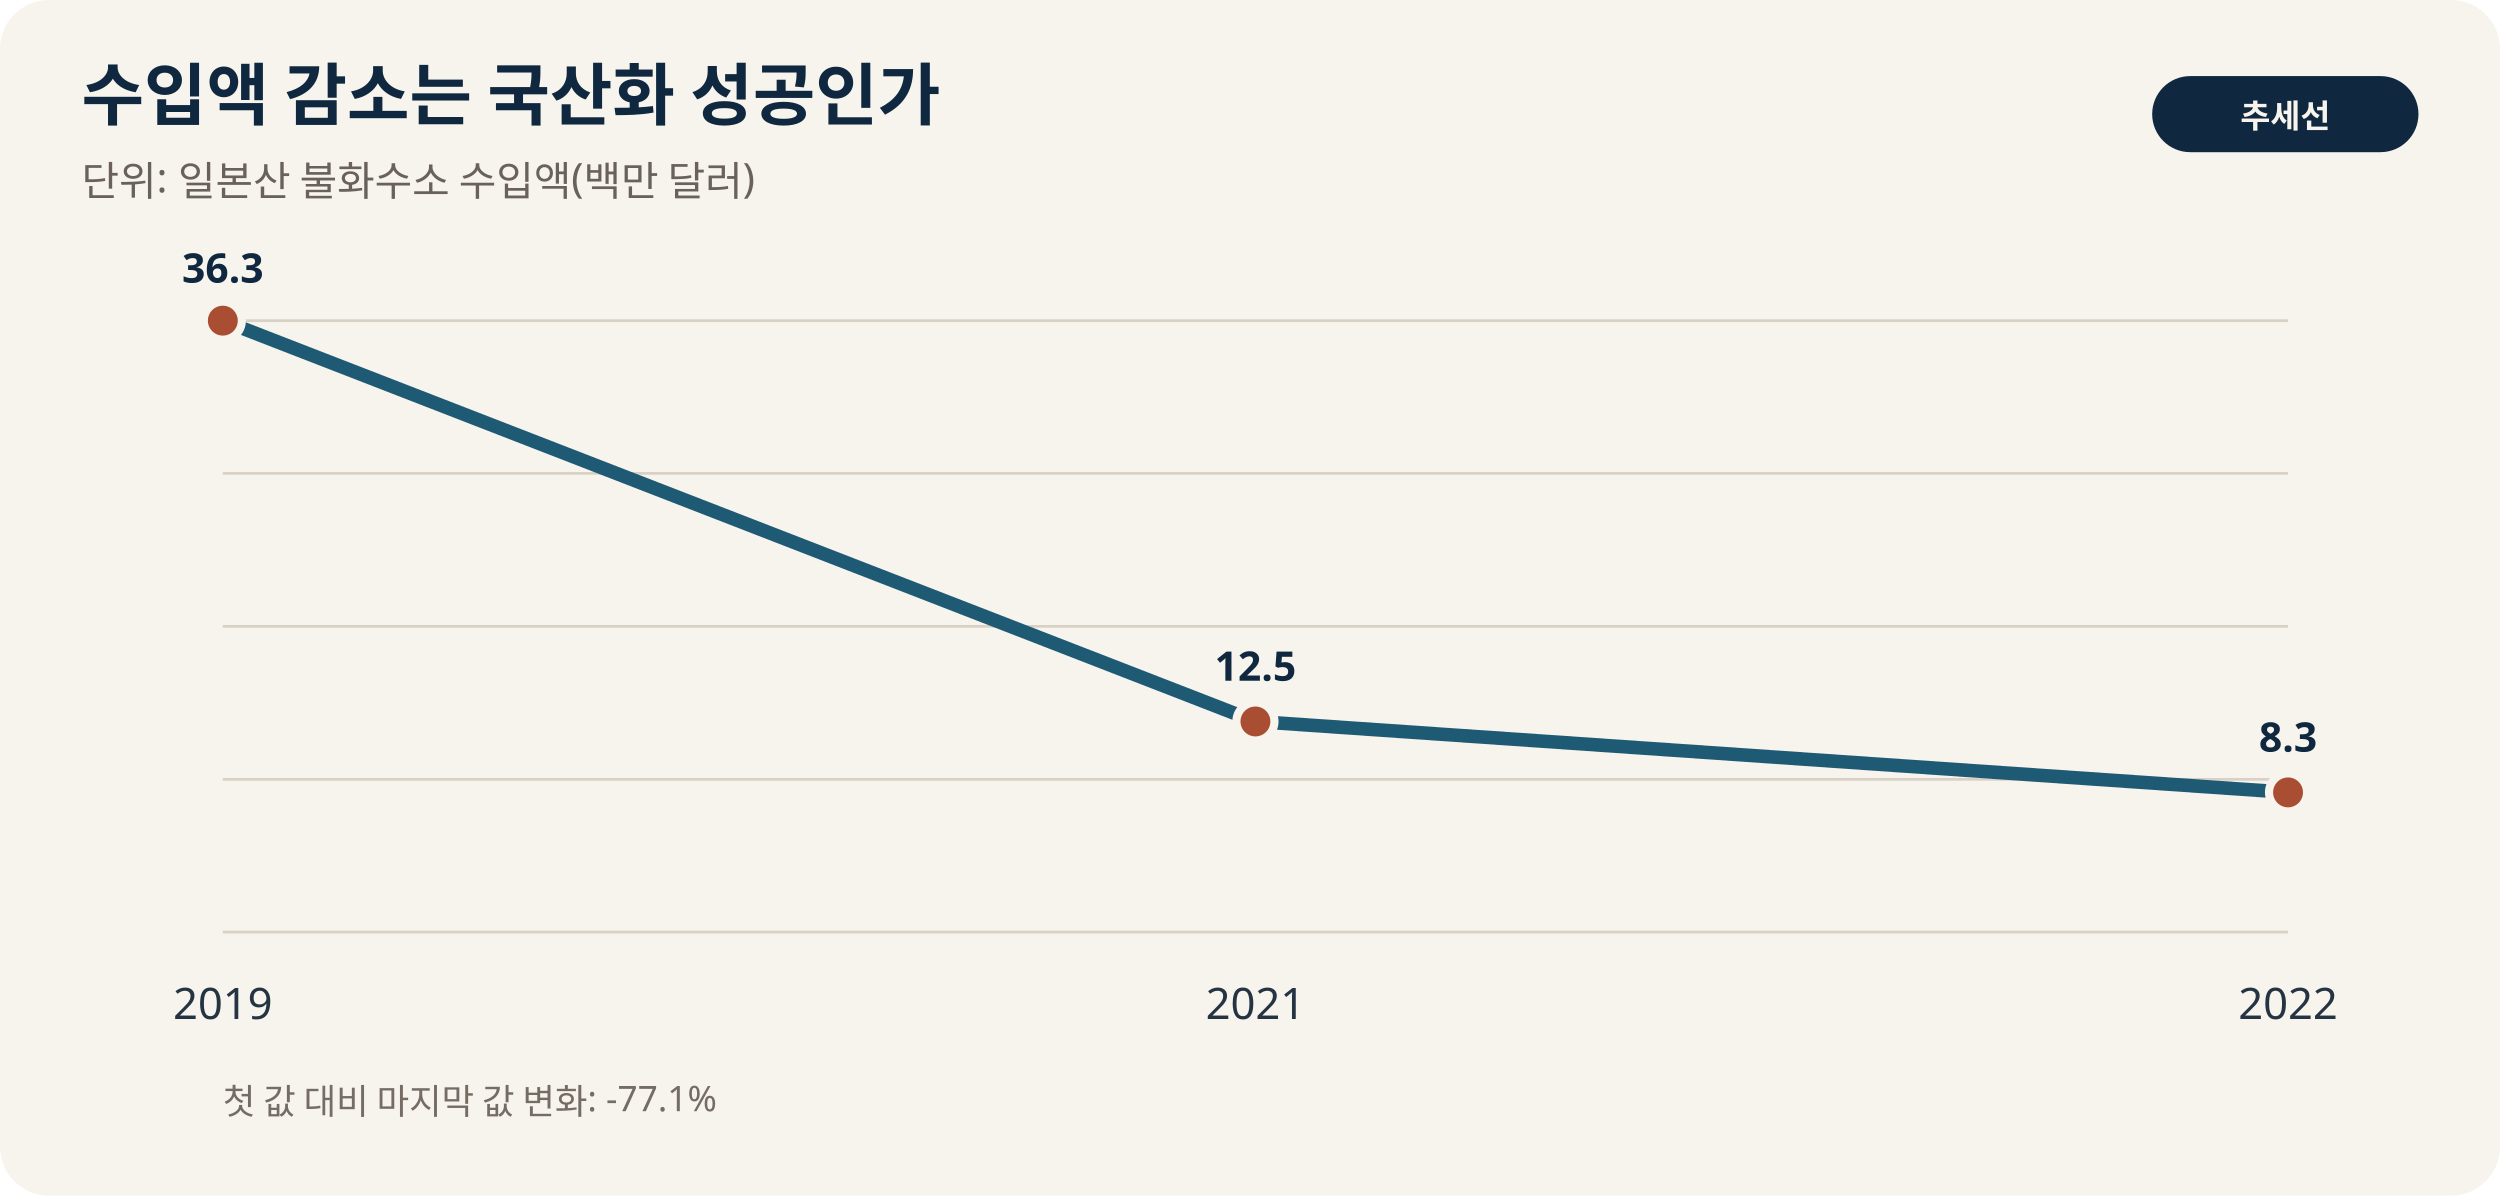
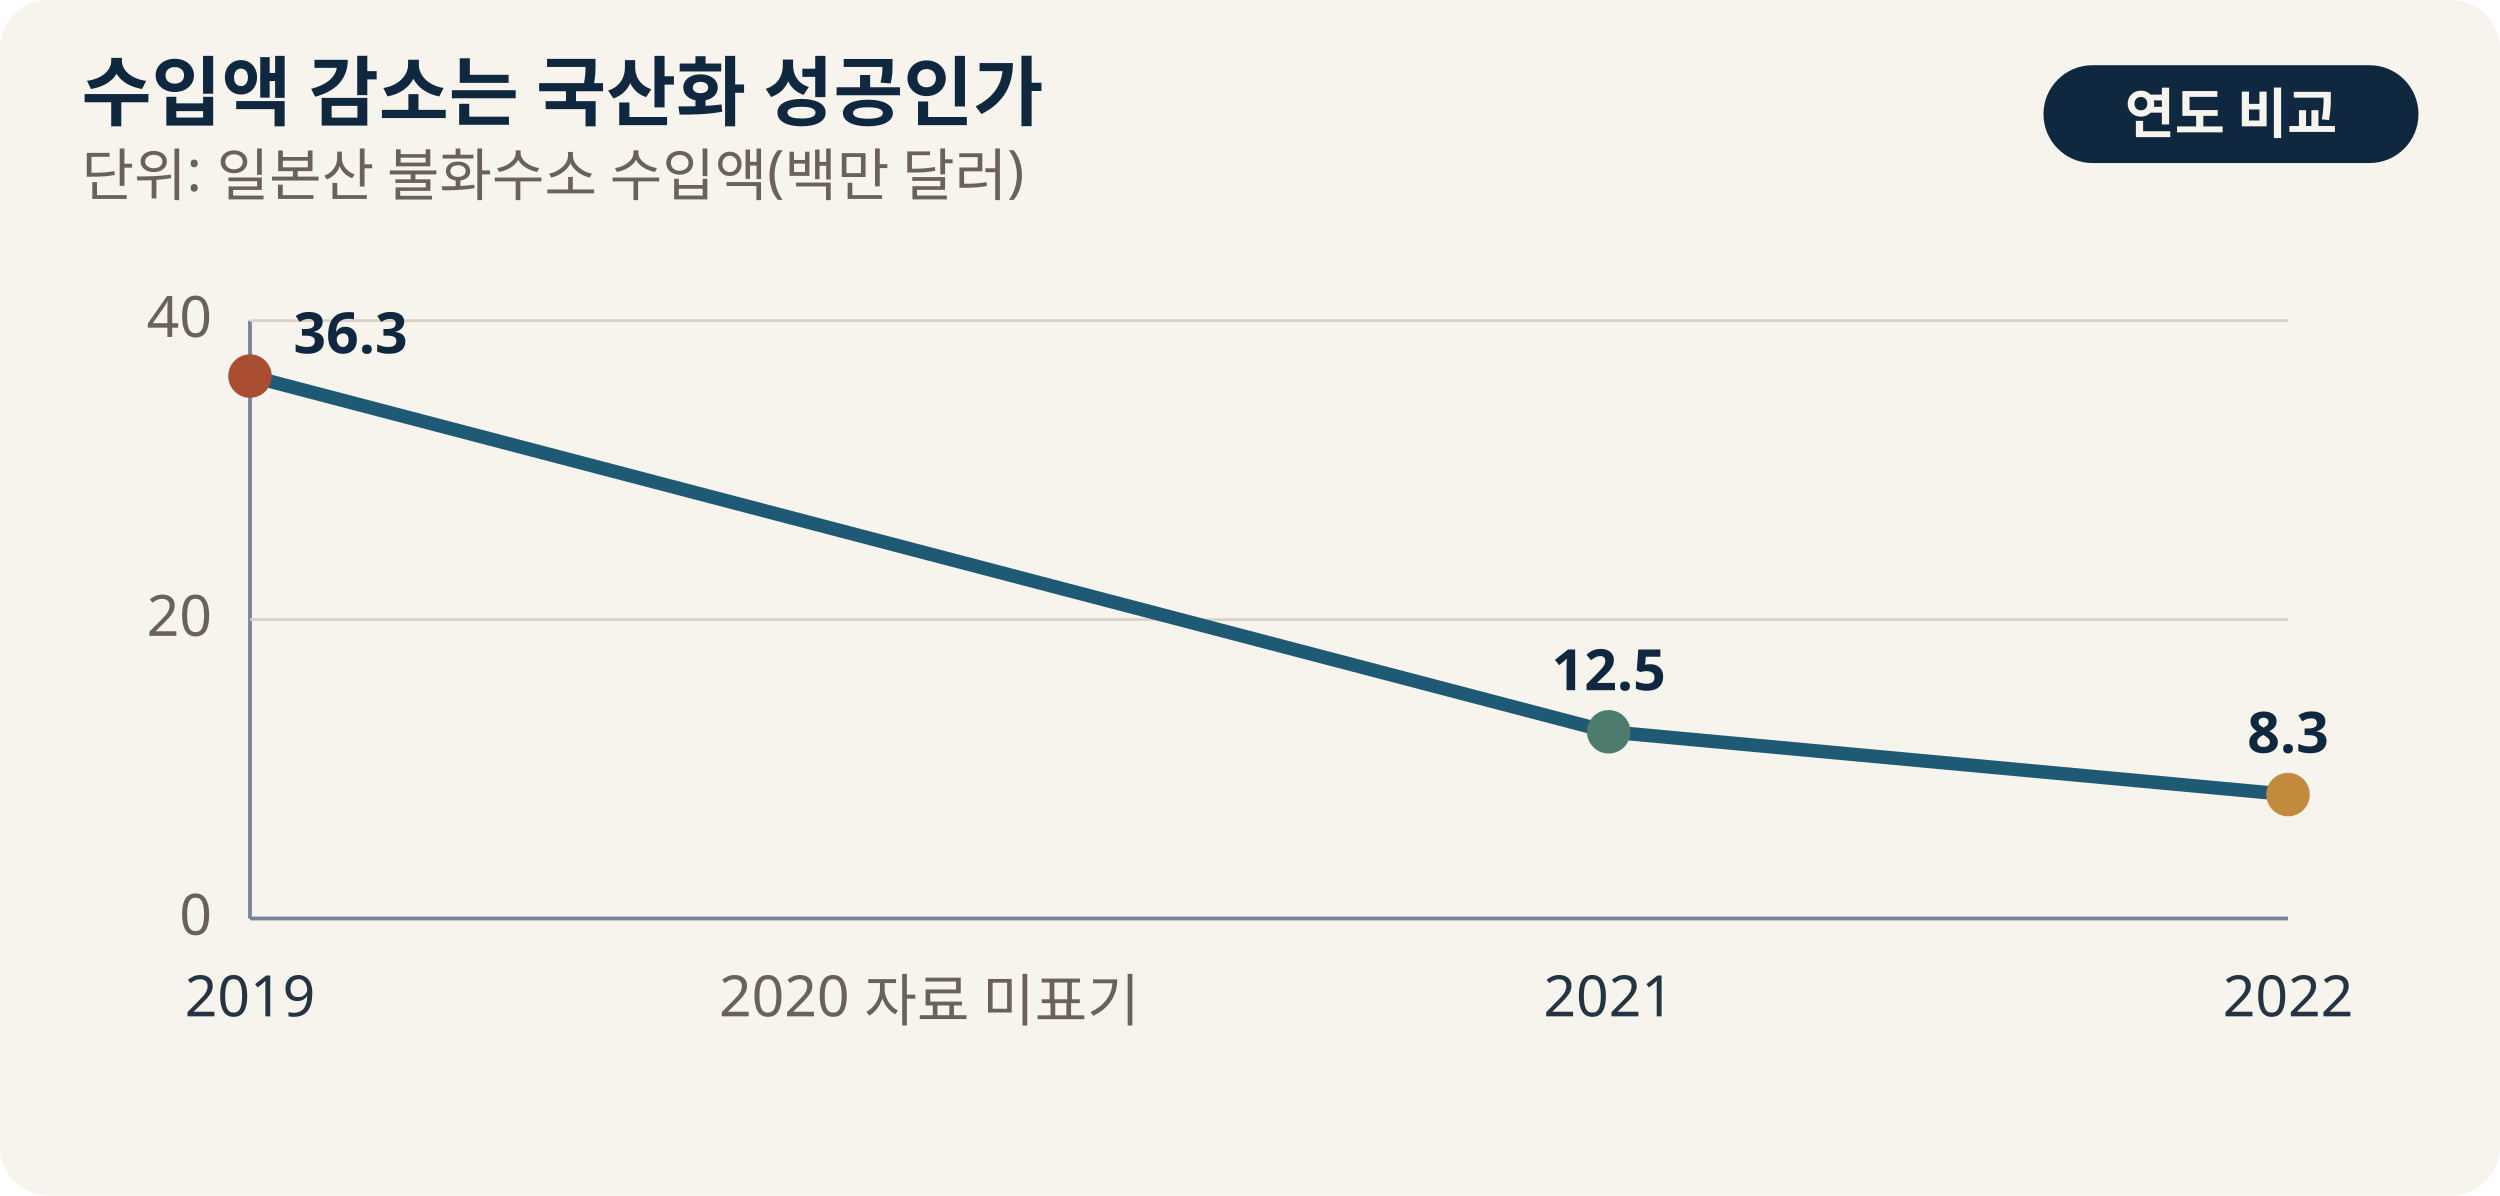
<svg xmlns="http://www.w3.org/2000/svg" viewBox="0 0 920 440" role="img" aria-labelledby="title desc">
  <style>
-   .bg{fill:#F7F4ED} .title{font:700 25px "Noto Sans KR",sans-serif;fill:#10283F}
-   .unit{font:15px "Noto Sans KR",sans-serif;fill:#6A625A} .label{font:16px "Noto Sans KR",sans-serif;fill:#253443}
-   .value{font:700 15px "Noto Sans KR",sans-serif;fill:#10283F} .grid{stroke:#D9D1C5;stroke-width:1}
-   .axis{stroke:#768594;stroke-width:1.4} .note{font:13px "Noto Sans KR",sans-serif;fill:#756C63}
+   .bg{fill:#F7F4ED} .title{font:700 28px "Noto Sans KR",sans-serif;fill:#10283F}
+   .unit{font:21px "Noto Sans KR",sans-serif;fill:#6A625A} .label{font:21px "Noto Sans KR",sans-serif;fill:#253443}
+   .value{font:700 21px "Noto Sans KR",sans-serif;fill:#10283F} .grid{stroke:#D9D1C5;stroke-width:1}
+   .axis{stroke:#768594;stroke-width:1.4} .note{font:20px "Noto Sans KR",sans-serif;fill:#756C63}
</style>
  <rect class="bg" width="100%" height="100%" rx="18" />
  <text x="30" y="44" class="title">수입액 감소는 국산화 성공인가</text>
  <text x="30" y="72" class="unit">단위: 일본산 불화수소 수입액(백만 달러)</text>
-   <line x1="82" y1="118.0" x2="842" y2="118.0" class="grid" />
-   <line x1="82" y1="174.2" x2="842" y2="174.2" class="grid" />
-   <line x1="82" y1="230.5" x2="842" y2="230.5" class="grid" />
-   <line x1="82" y1="286.8" x2="842" y2="286.8" class="grid" />
-   <line x1="82" y1="343.0" x2="842" y2="343.0" class="grid" />
-   <polyline points="82.0,118.0 462.0,265.5 842.0,291.6" fill="none" stroke="#1F5A75" stroke-width="5" stroke-linejoin="round" />
-   <circle cx="82.0" cy="118.0" r="7" fill="#A94E32" stroke="#F7F4ED" stroke-width="3" />
-   <circle cx="462.0" cy="265.5" r="7" fill="#A94E32" stroke="#F7F4ED" stroke-width="3" />
-   <circle cx="842.0" cy="291.6" r="7" fill="#A94E32" stroke="#F7F4ED" stroke-width="3" />
-   <text x="82.0" y="375" text-anchor="middle" class="label">2019</text>
-   <text x="82.0" y="104.0" text-anchor="middle" class="value">36.3</text>
-   <text x="462.0" y="375" text-anchor="middle" class="label">2021</text>
-   <text x="462.0" y="250.5" text-anchor="middle" class="value">12.5</text>
-   <text x="842.0" y="375" text-anchor="middle" class="label">2022</text>
-   <text x="842.0" y="276.6" text-anchor="middle" class="value">8.3</text>
-   <text x="82" y="410" class="note">첫 값 대비 마지막 값 변화: -77.1%</text>
-   <rect x="792" y="28" width="98" height="28" rx="14" fill="#10283F" />
-   <text x="841" y="47" text-anchor="middle" style="font:700 12px 'Noto Sans KR',sans-serif;fill:#F7F4ED">추세선</text>
+   <line x1="92" y1="338" x2="842" y2="338" class="axis" />
+   <line x1="92" y1="118" x2="92" y2="338" class="axis" />
+   <line x1="92" y1="118" x2="842" y2="118" class="grid" />
+   <line x1="92" y1="228" x2="842" y2="228" class="grid" />
+   <text x="78" y="344" text-anchor="end" class="unit">0</text>
+   <text x="78" y="234" text-anchor="end" class="unit">20</text>
+   <text x="78" y="124" text-anchor="end" class="unit">40</text>
+   <polyline points="92,138.4 592,269.3 842,292.4" fill="none" stroke="#1F5A75" stroke-width="5" />
+   <circle cx="92" cy="138.4" r="8" fill="#A94E32" />
+   <circle cx="592" cy="269.3" r="8" fill="#4D7C6F" />
+   <circle cx="842" cy="292.4" r="8" fill="#C18A3D" />
+   <text x="108" y="130" class="value">36.3</text>
+   <text x="592" y="254" text-anchor="middle" class="value">12.5</text>
+   <text x="842" y="277" text-anchor="middle" class="value">8.3</text>
+   <text x="92" y="374" text-anchor="middle" class="label">2019</text>
+   <text x="342" y="374" text-anchor="middle" class="unit">2020 자료 미표기</text>
+   <text x="592" y="374" text-anchor="middle" class="label">2021</text>
+   <text x="842" y="374" text-anchor="middle" class="label">2022</text>
+   <rect x="752" y="24" width="138" height="36" rx="18" fill="#10283F" />
+   <text x="821" y="49" text-anchor="middle" style="font:700 20px 'Noto Sans KR',sans-serif;fill:#F7F4ED">연도 비교</text>
</svg>
